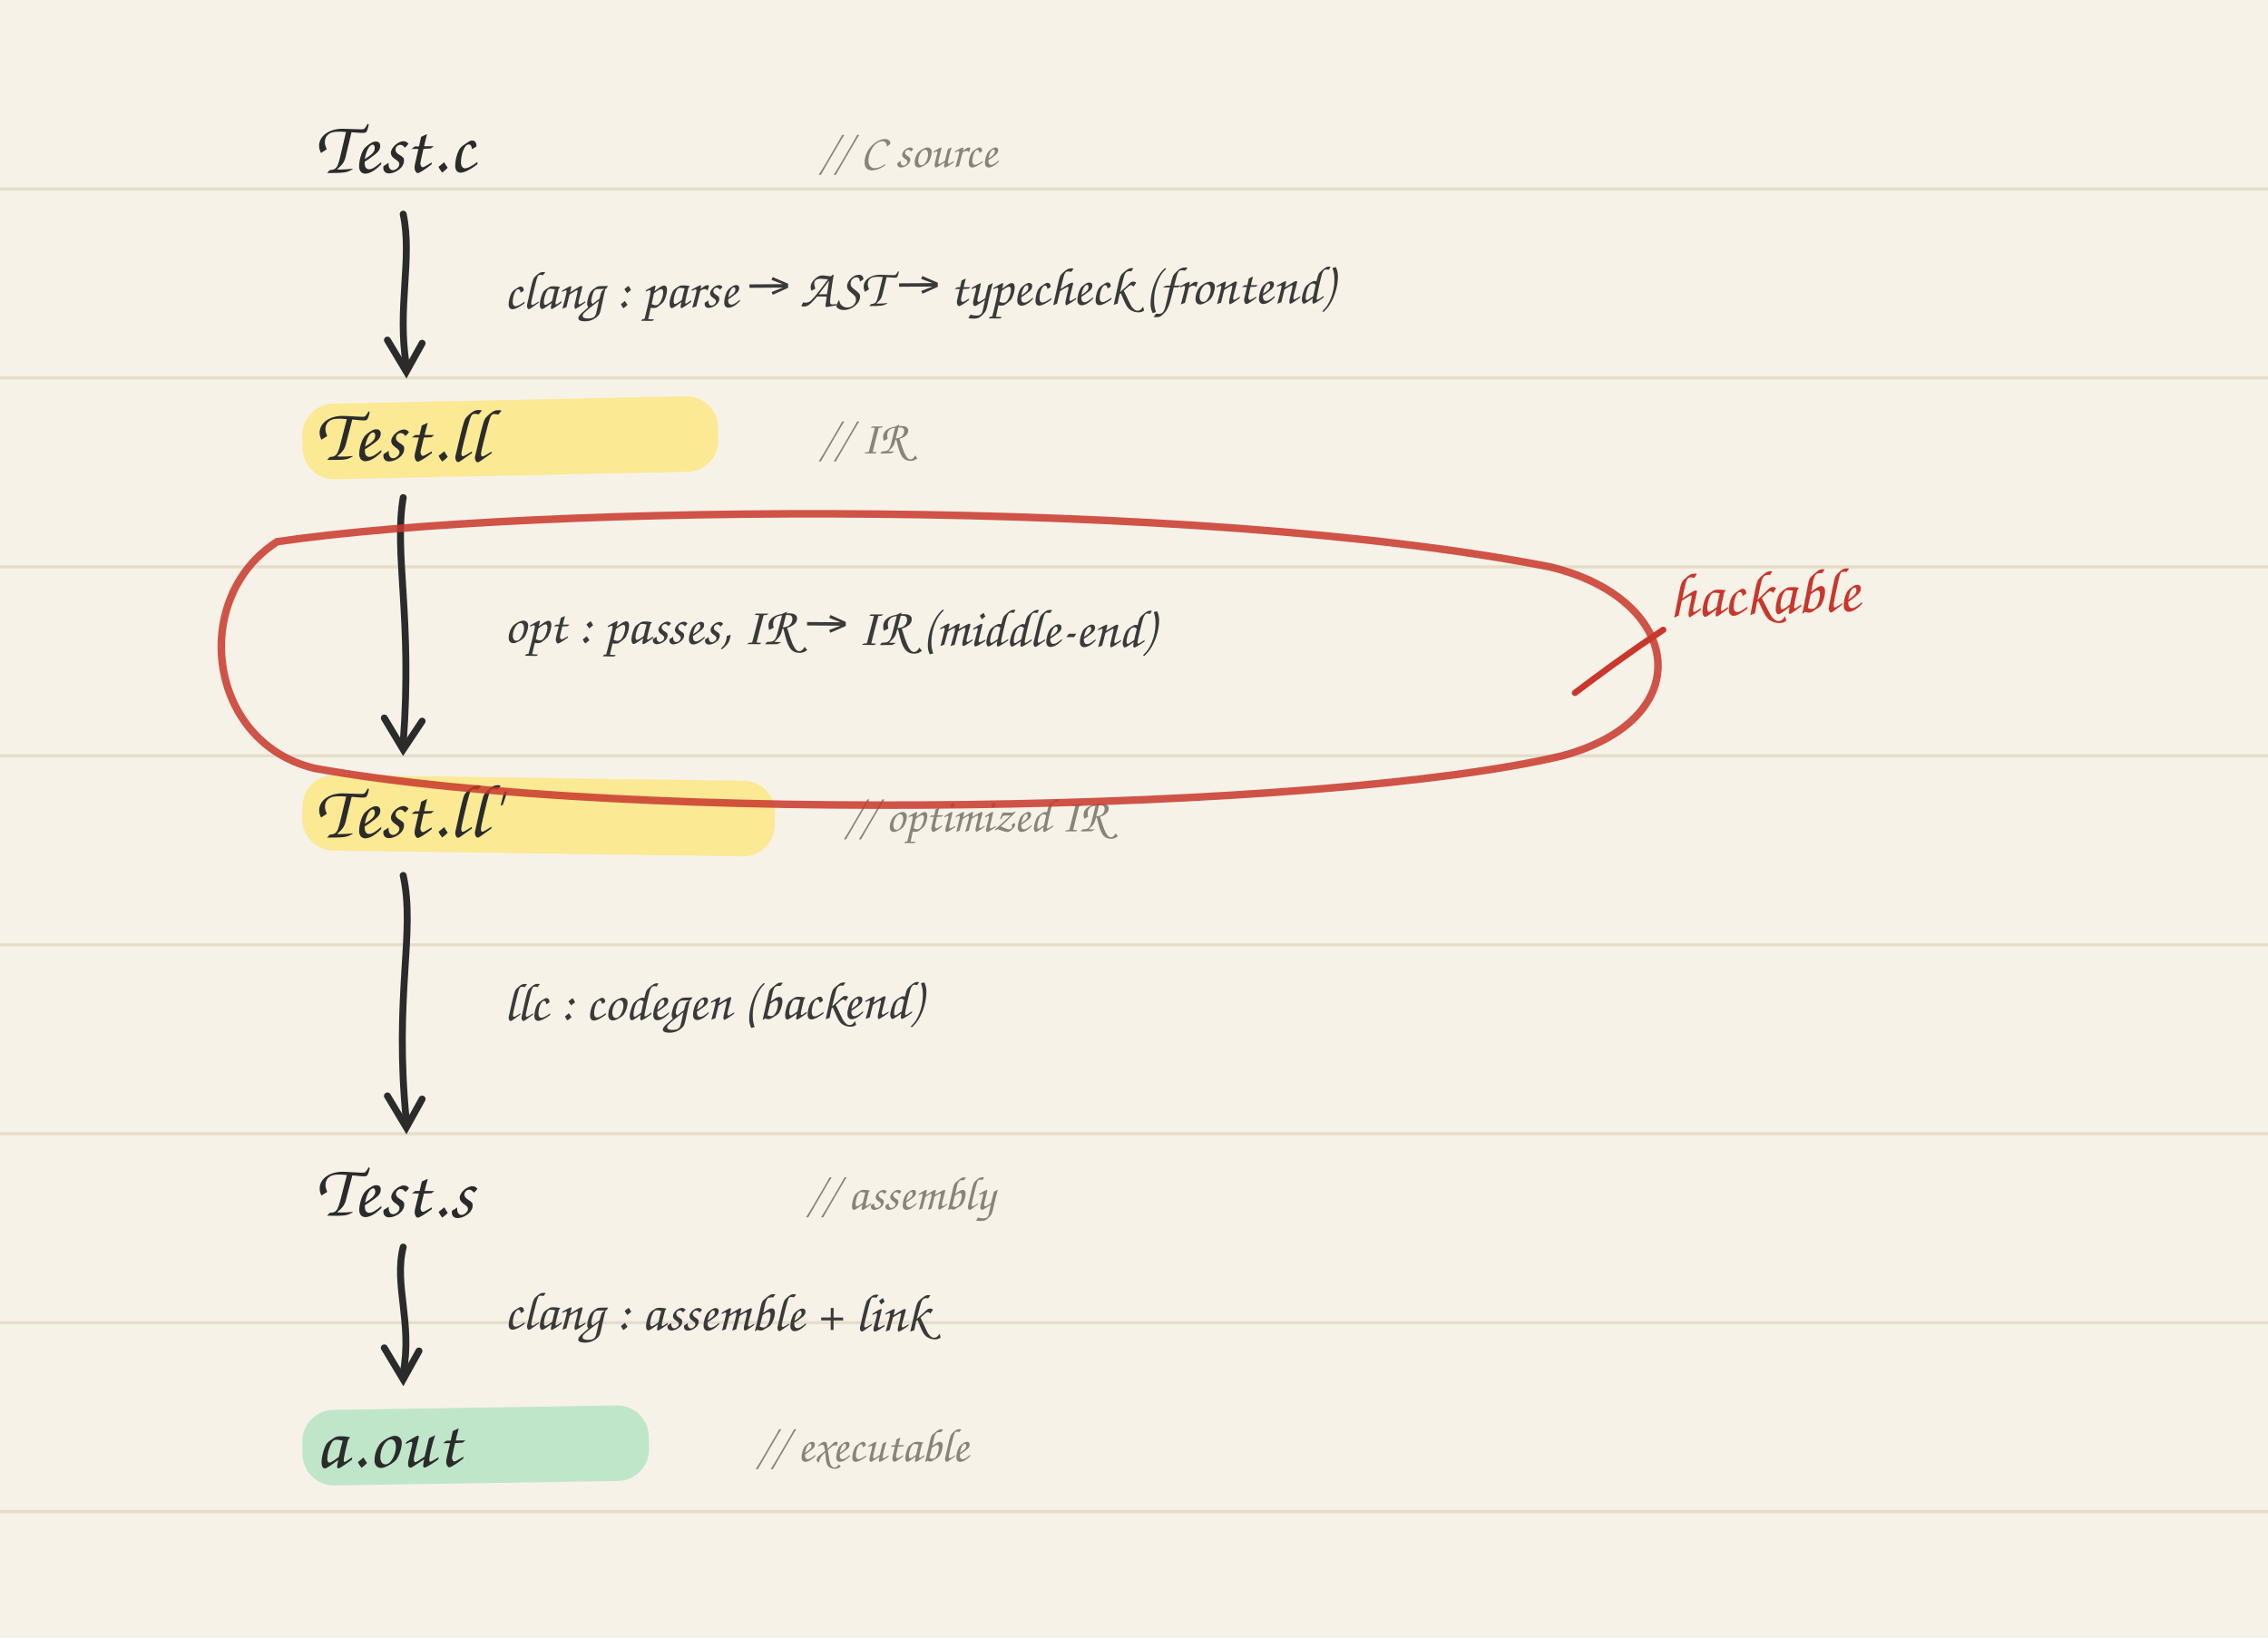
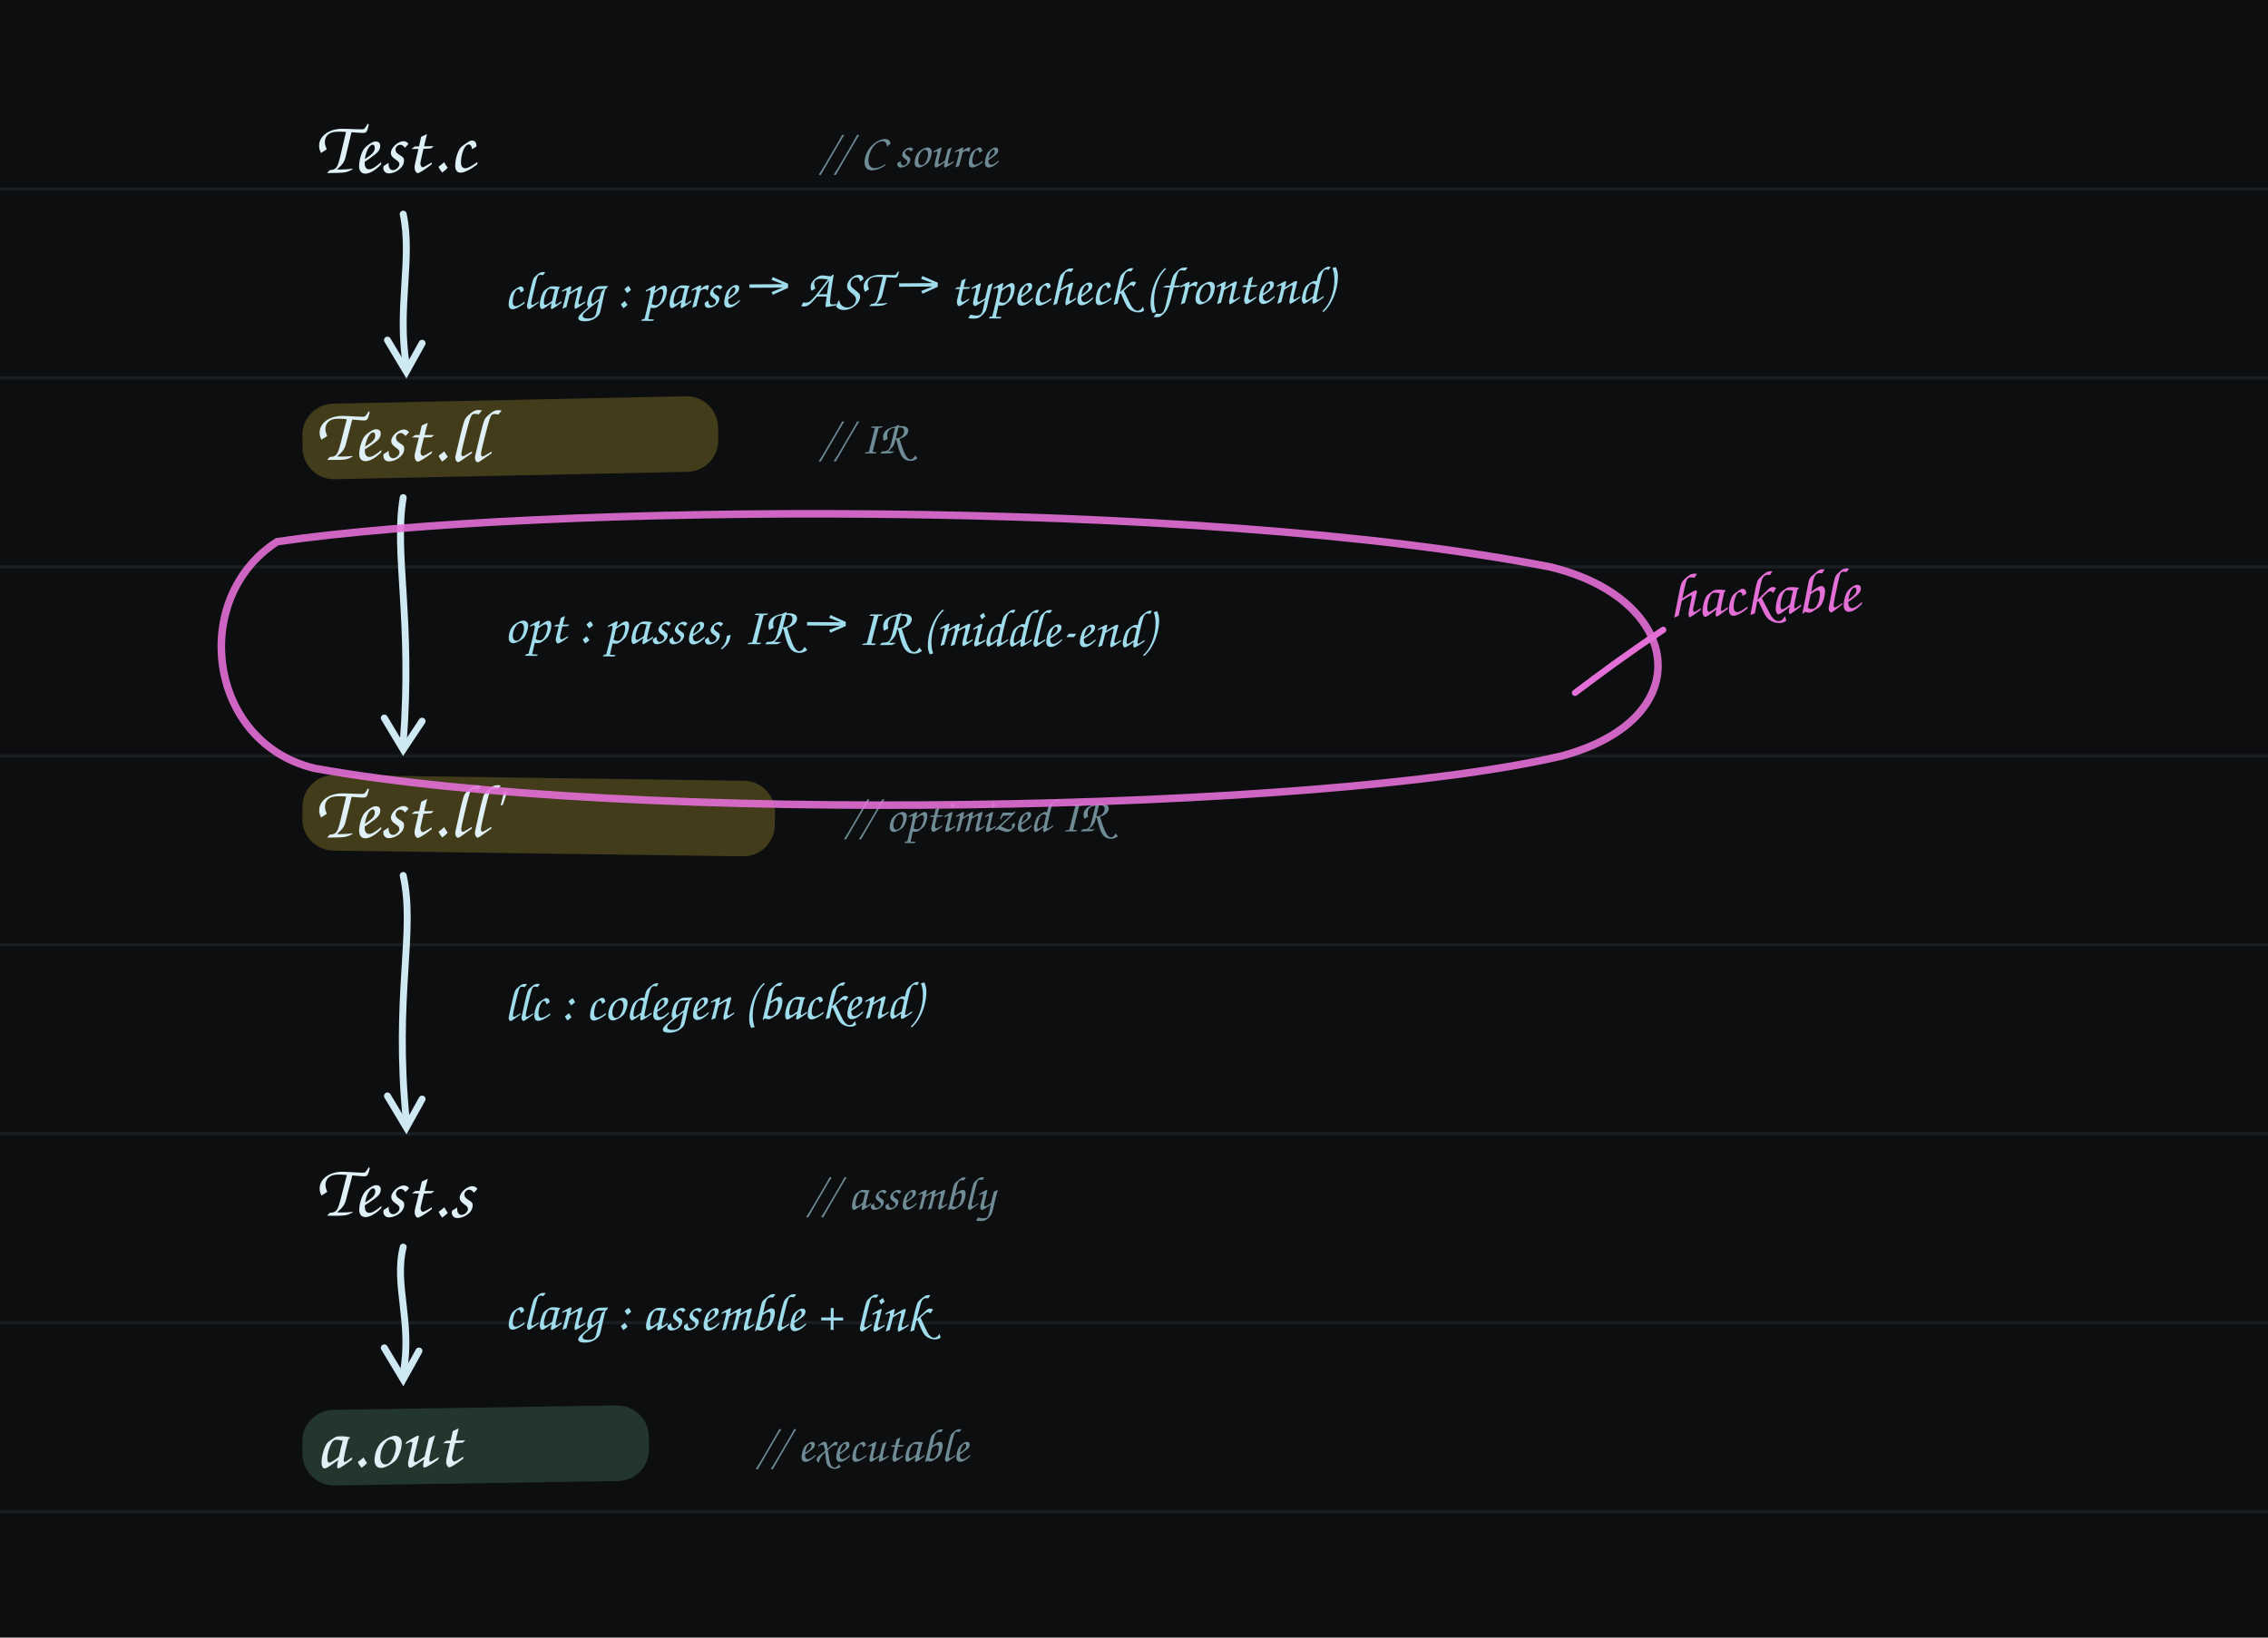
<svg xmlns="http://www.w3.org/2000/svg" width="720" height="520" viewBox="0 0 720 520" role="img">
  <style>
-     text{font-family:'Chalkboard SE','Comic Sans MS','Segoe Print','Bradley Hand',cursive;fill:#2b2b2b}
+     text{font-family:'Chalkboard SE','Comic Sans MS','Segoe Print','Bradley Hand',cursive;fill:#dff0f7}
    .f{font-size:24px;letter-spacing:.02em}
-     .tag{font-size:15px;fill:#8a8378}
-     .cmd{font-size:17px;fill:#3a3a3a}
-     .red{font-size:20px;fill:#c9372c}
+     .tag{font-size:15px;fill:#6f8b96}
+     .cmd{font-size:17px;fill:#9fdcec}
+     .red{font-size:20px;fill:#e46fd6}
  </style>
-   <rect width="720" height="520" fill="#f6f2e8" />
-   <g stroke="#e5ddca" stroke-width="1">
+   <rect width="720" height="520" fill="#0d0e10" />
+   <g stroke="#191e23" stroke-width="1">
    <line x1="0" y1="60" x2="720" y2="60" />
    <line x1="0" y1="120" x2="720" y2="120" />
    <line x1="0" y1="180" x2="720" y2="180" />
    <line x1="0" y1="240" x2="720" y2="240" />
    <line x1="0" y1="300" x2="720" y2="300" />
    <line x1="0" y1="360" x2="720" y2="360" />
    <line x1="0" y1="420" x2="720" y2="420" />
    <line x1="0" y1="480" x2="720" y2="480" />
  </g>
-   <rect x="96" y="127" width="132" height="24" rx="10" fill="#ffdf3f" opacity="0.5" transform="rotate(-1.2 162 139)" />
-   <rect x="96" y="247" width="150" height="24" rx="10" fill="#ffdf3f" opacity="0.5" transform="rotate(0.8 170 259)" />
-   <rect x="96" y="447" width="110" height="24" rx="10" fill="#7fd8a4" opacity="0.45" transform="rotate(-0.9 150 459)" />
+   <rect x="96" y="127" width="132" height="24" rx="10" fill="#ffdf3f" opacity="0.22" transform="rotate(-1.2 162 139)" />
+   <rect x="96" y="247" width="150" height="24" rx="10" fill="#ffdf3f" opacity="0.22" transform="rotate(0.8 170 259)" />
+   <rect x="96" y="447" width="110" height="24" rx="10" fill="#7fd8a4" opacity="0.2" transform="rotate(-0.9 150 459)" />
  <text x="100" y="55" class="f" transform="rotate(-0.6 100 55)">Test.c</text>
  <text x="260" y="53" class="tag">// C source</text>
  <text x="100" y="146" class="f" transform="rotate(0.5 100 146)">Test.ll</text>
  <text x="260" y="144" class="tag">// IR</text>
  <text x="100" y="266" class="f" transform="rotate(-0.4 100 266)">Test.ll'</text>
  <text x="268" y="264" class="tag">// optimized IR</text>
  <text x="100" y="386" class="f" transform="rotate(0.6 100 386)">Test.s</text>
  <text x="256" y="384" class="tag">// assembly</text>
  <text x="100" y="466" class="f" transform="rotate(-0.5 100 466)">a.out</text>
  <text x="240" y="464" class="tag">// executable</text>
-   <g fill="none" stroke="#2b2b2b" stroke-width="2.2" stroke-linecap="round">
+   <g fill="none" stroke="#cfe9f2" stroke-width="2.2" stroke-linecap="round">
    <path d="M128 68 C 131 82, 126 98, 129 116" />
    <path d="M123 108 L 129 118 L 134 109" />
    <path d="M128 158 C 125 176, 131 196, 128 236" />
    <path d="M122 228 L 128 238 L 134 229" />
    <path d="M128 278 C 132 296, 125 316, 129 356" />
    <path d="M123 348 L 129 358 L 134 349" />
    <path d="M128 396 C 125 408, 131 420, 128 436" />
    <path d="M122 428 L 128 438 L 133 429" />
  </g>
  <text x="160" y="98" class="cmd" transform="rotate(-0.4 160 98)">clang : parse → AST → typecheck  (frontend)</text>
  <text x="160" y="204" class="cmd" transform="rotate(0.4 160 204)">opt : passes, IR → IR  (middle-end)</text>
  <text x="160" y="324" class="cmd" transform="rotate(-0.3 160 324)">llc : codegen  (backend)</text>
  <text x="160" y="422" class="cmd" transform="rotate(0.3 160 422)">clang : assemble + link</text>
-   <path d="M88 172 C 60 190, 66 236, 100 244 C 200 262, 420 258, 496 240 C 540 228, 534 190, 492 180 C 380 158, 170 160, 88 172 Z" fill="none" stroke="#c9372c" stroke-width="2.4" stroke-linecap="round" opacity="0.85" />
+   <path d="M88 172 C 60 190, 66 236, 100 244 C 200 262, 420 258, 496 240 C 540 228, 534 190, 492 180 C 380 158, 170 160, 88 172 Z" fill="none" stroke="#e46fd6" stroke-width="2.4" stroke-linecap="round" opacity="0.9" />
  <text x="530" y="196" class="red" transform="rotate(-2 530 196)">hackable</text>
-   <path d="M528 200 C 516 208, 508 214, 500 220" fill="none" stroke="#c9372c" stroke-width="2" stroke-linecap="round" />
+   <path d="M528 200 C 516 208, 508 214, 500 220" fill="none" stroke="#e46fd6" stroke-width="2" stroke-linecap="round" />
</svg>
